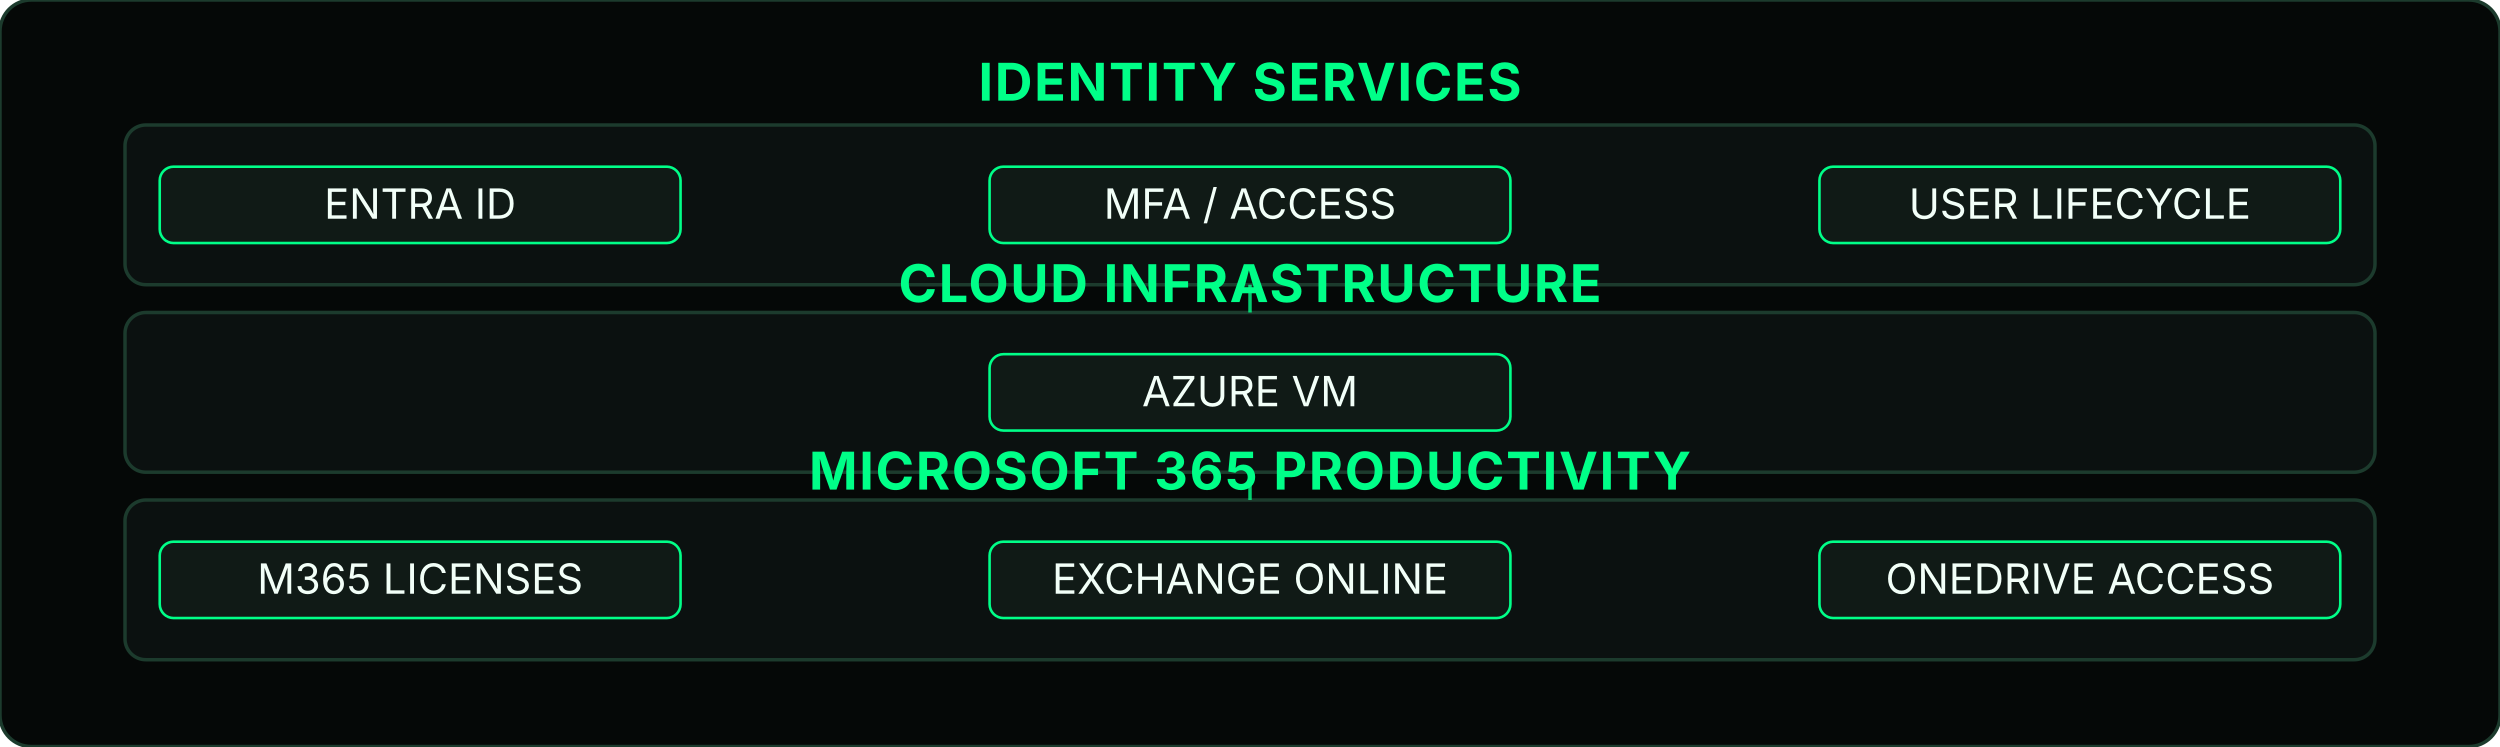
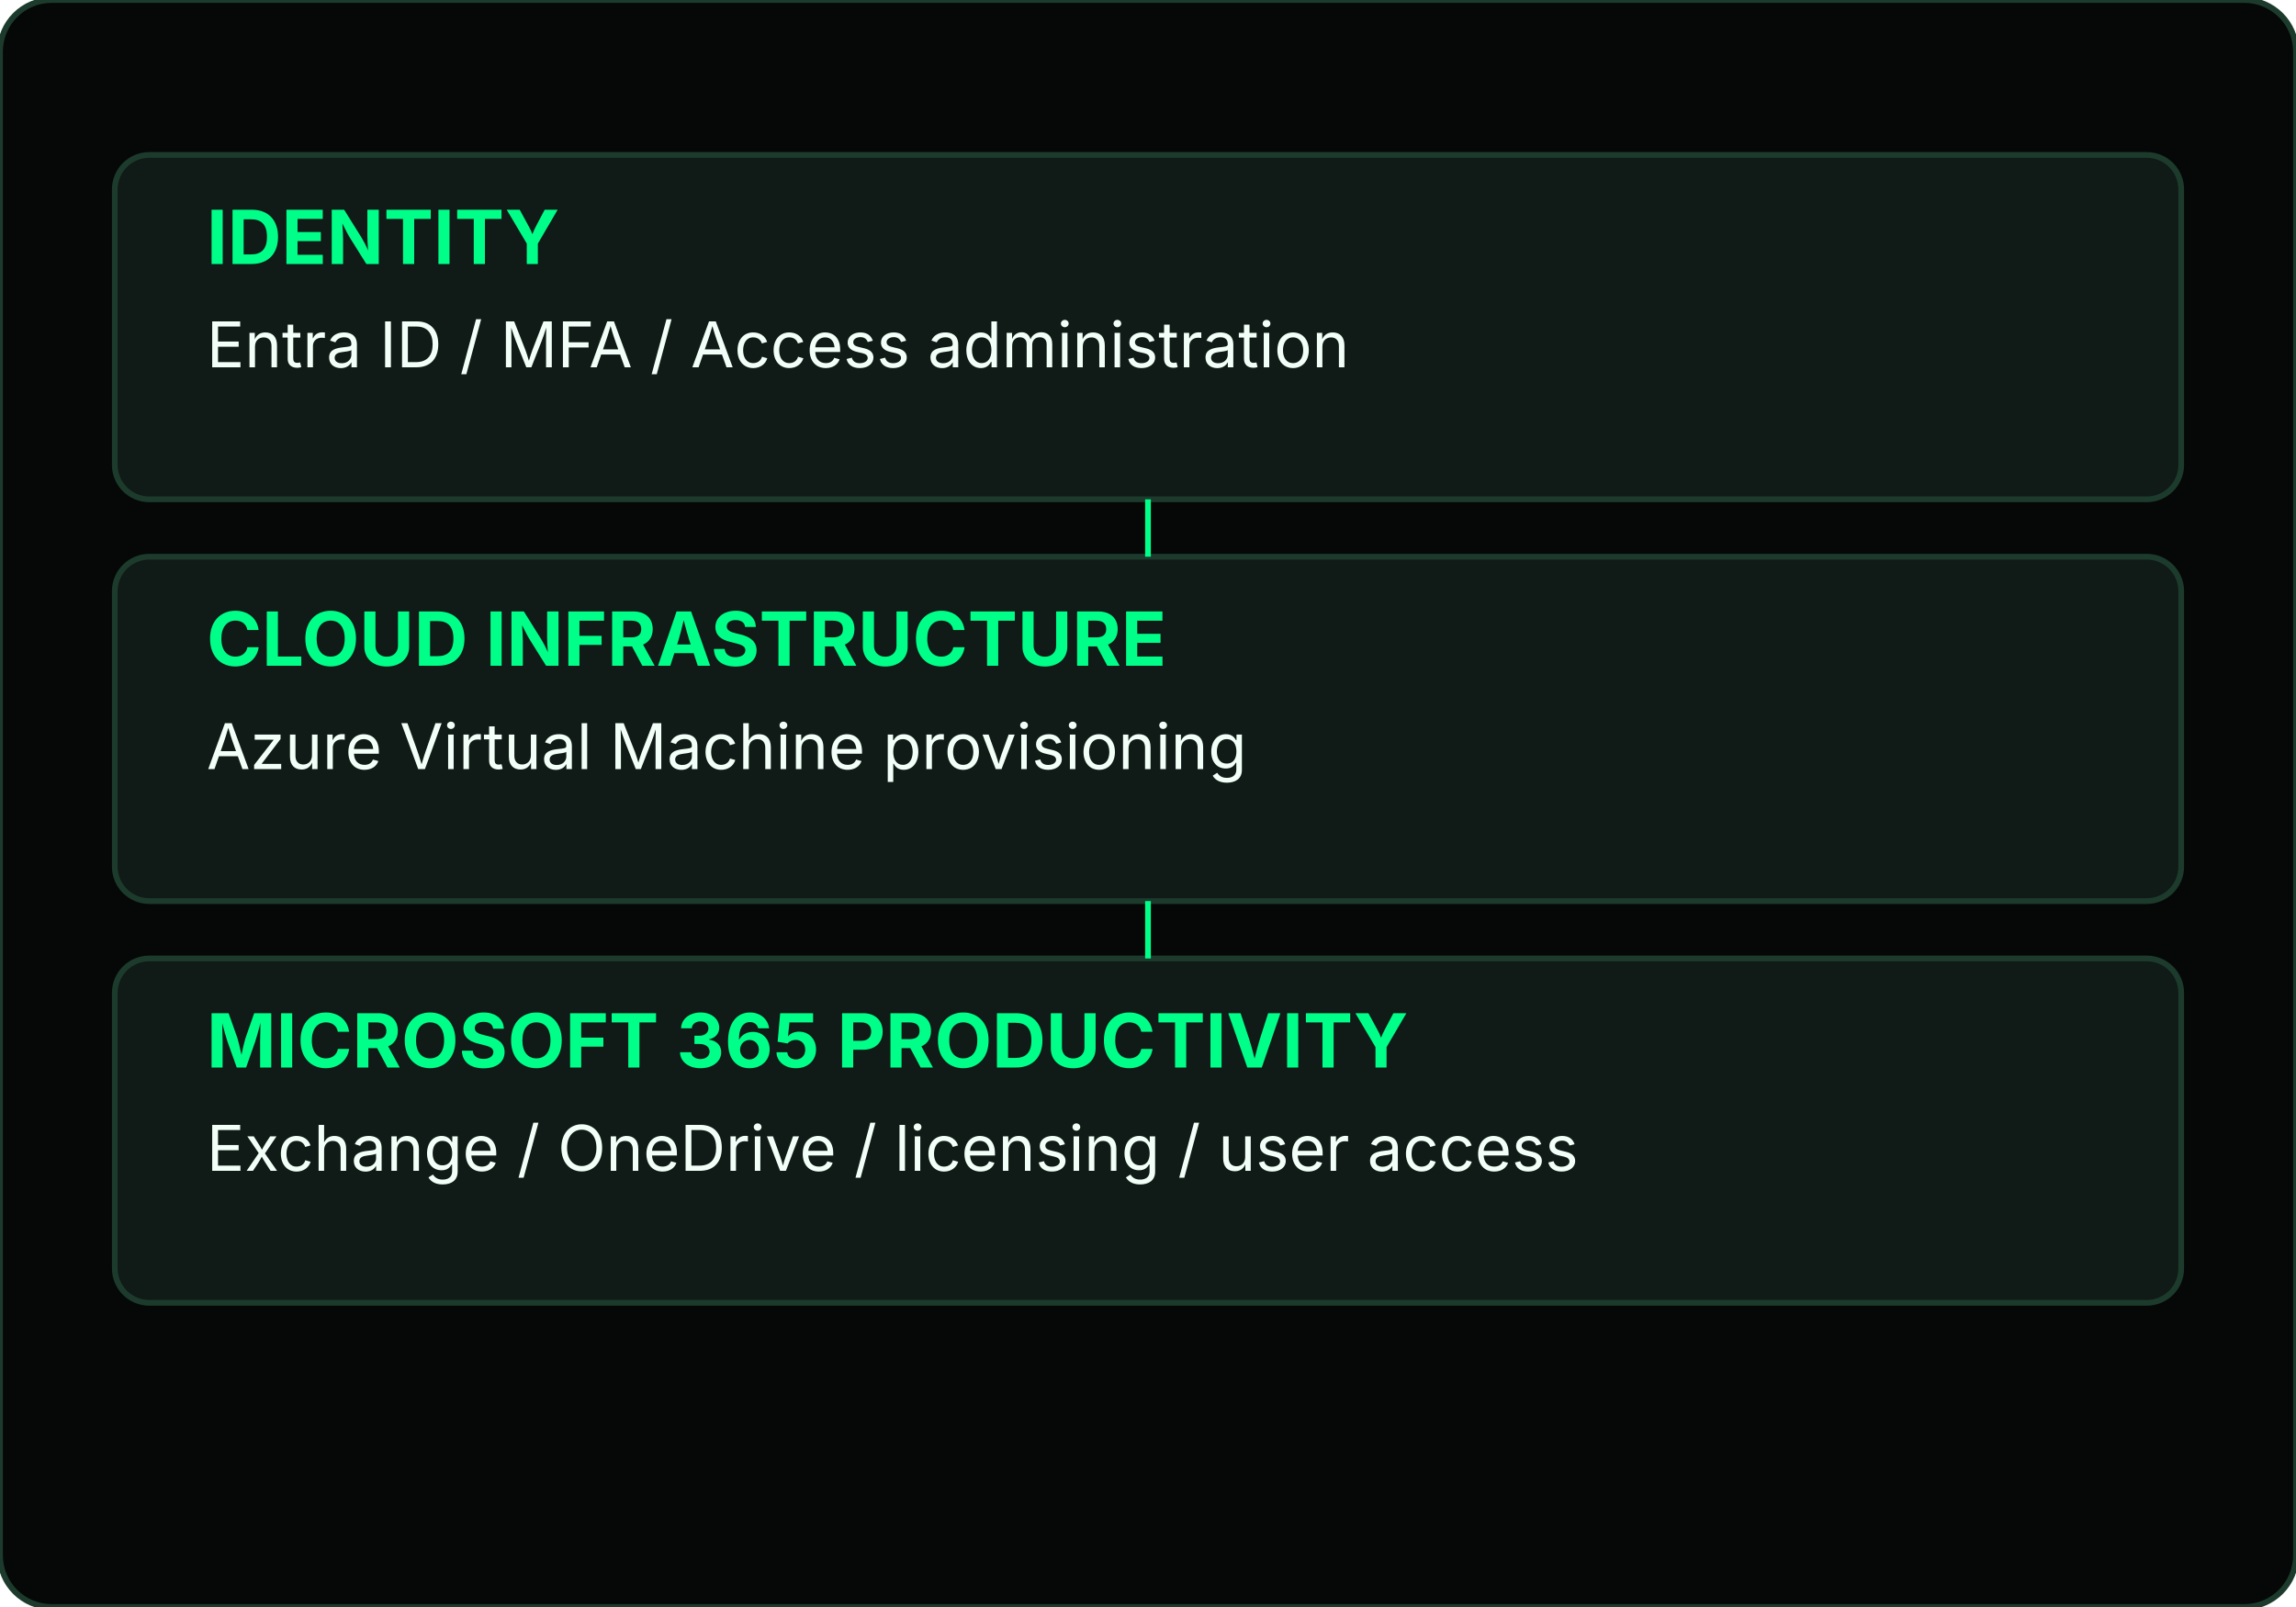
- <svg xmlns="http://www.w3.org/2000/svg" width="1440" height="430" viewBox="0 0 1440 430" role="img" aria-labelledby="title desc">
-   <rect width="1440" height="430" rx="18" fill="#050807" stroke="#1C3B2D" stroke-width="2" />
-   <g fill="#0B1110" stroke="#1C3B2D" stroke-width="2">
-     <rect x="72" y="72" width="1296" height="92" rx="12" />
-     <rect x="72" y="180" width="1296" height="92" rx="12" />
-     <rect x="72" y="288" width="1296" height="92" rx="12" />
+ <svg xmlns="http://www.w3.org/2000/svg" width="800" height="560" viewBox="0 0 800 560" role="img" aria-labelledby="title">
+   <rect width="800" height="560" rx="18" fill="#050807" stroke="#1C3B2D" stroke-width="2" />
+   <g fill="#101A16" stroke="#1C3B2D" stroke-width="2">
+     <rect x="40" y="54" width="720" height="120" rx="12" />
+     <rect x="40" y="194" width="720" height="120" rx="12" />
+     <rect x="40" y="334" width="720" height="120" rx="12" />
  </g>
-   <g fill="none" stroke="#00FF88" stroke-width="2" opacity=".8">
-     <path d="M720 164V180M720 272V288" />
+   <g fill="none" stroke="#00FF88" stroke-width="2">
+     <path d="M400 174V194M400 314V334" />
  </g>
-   <g fill="#101A16" stroke="#00FF88" stroke-width="1.5">
-     <rect x="92" y="96" width="300" height="44" rx="8" />
-     <rect x="570" y="96" width="300" height="44" rx="8" />
-     <rect x="1048" y="96" width="300" height="44" rx="8" />
-     <rect x="570" y="204" width="300" height="44" rx="8" />
-     <rect x="92" y="312" width="300" height="44" rx="8" />
-     <rect x="570" y="312" width="300" height="44" rx="8" />
-     <rect x="1048" y="312" width="300" height="44" rx="8" />
-   </g>
-   <g font-family="Inter, Segoe UI, Arial, sans-serif" text-anchor="middle" fill="#F2FFF8" font-size="24">
-     <text x="242" y="126">ENTRA ID</text>
-     <text x="720" y="126">MFA / ACCESS</text>
-     <text x="1198" y="126">USER LIFECYCLE</text>
-     <text x="720" y="234">AZURE VM</text>
-     <text x="242" y="342">M365 LICENSES</text>
-     <text x="720" y="342">EXCHANGE ONLINE</text>
-     <text x="1198" y="342">ONEDRIVE ACCESS</text>
-   </g>
-   <g font-family="Inter, Segoe UI, Arial, sans-serif" text-anchor="middle" fill="#00FF88" font-size="30" font-weight="700" letter-spacing="1">
-     <text x="720" y="58">IDENTITY SERVICES</text>
-     <text x="720" y="174">CLOUD INFRASTRUCTURE</text>
-     <text x="720" y="282">MICROSOFT 365 PRODUCTIVITY</text>
+   <g font-family="Inter, Segoe UI, Arial, sans-serif" fill="#F2FFF8">
+     <g fill="#00FF88" font-size="26" font-weight="700">
+       <text x="72" y="92">IDENTITY</text>
+       <text x="72" y="232">CLOUD INFRASTRUCTURE</text>
+       <text x="72" y="372">MICROSOFT 365 PRODUCTIVITY</text>
+     </g>
+     <g font-size="22">
+       <text x="72" y="128">Entra ID / MFA / Access administration</text>
+       <text x="72" y="268">Azure Virtual Machine provisioning</text>
+       <text x="72" y="408">Exchange / OneDrive / licensing / user access</text>
+     </g>
  </g>
</svg>
